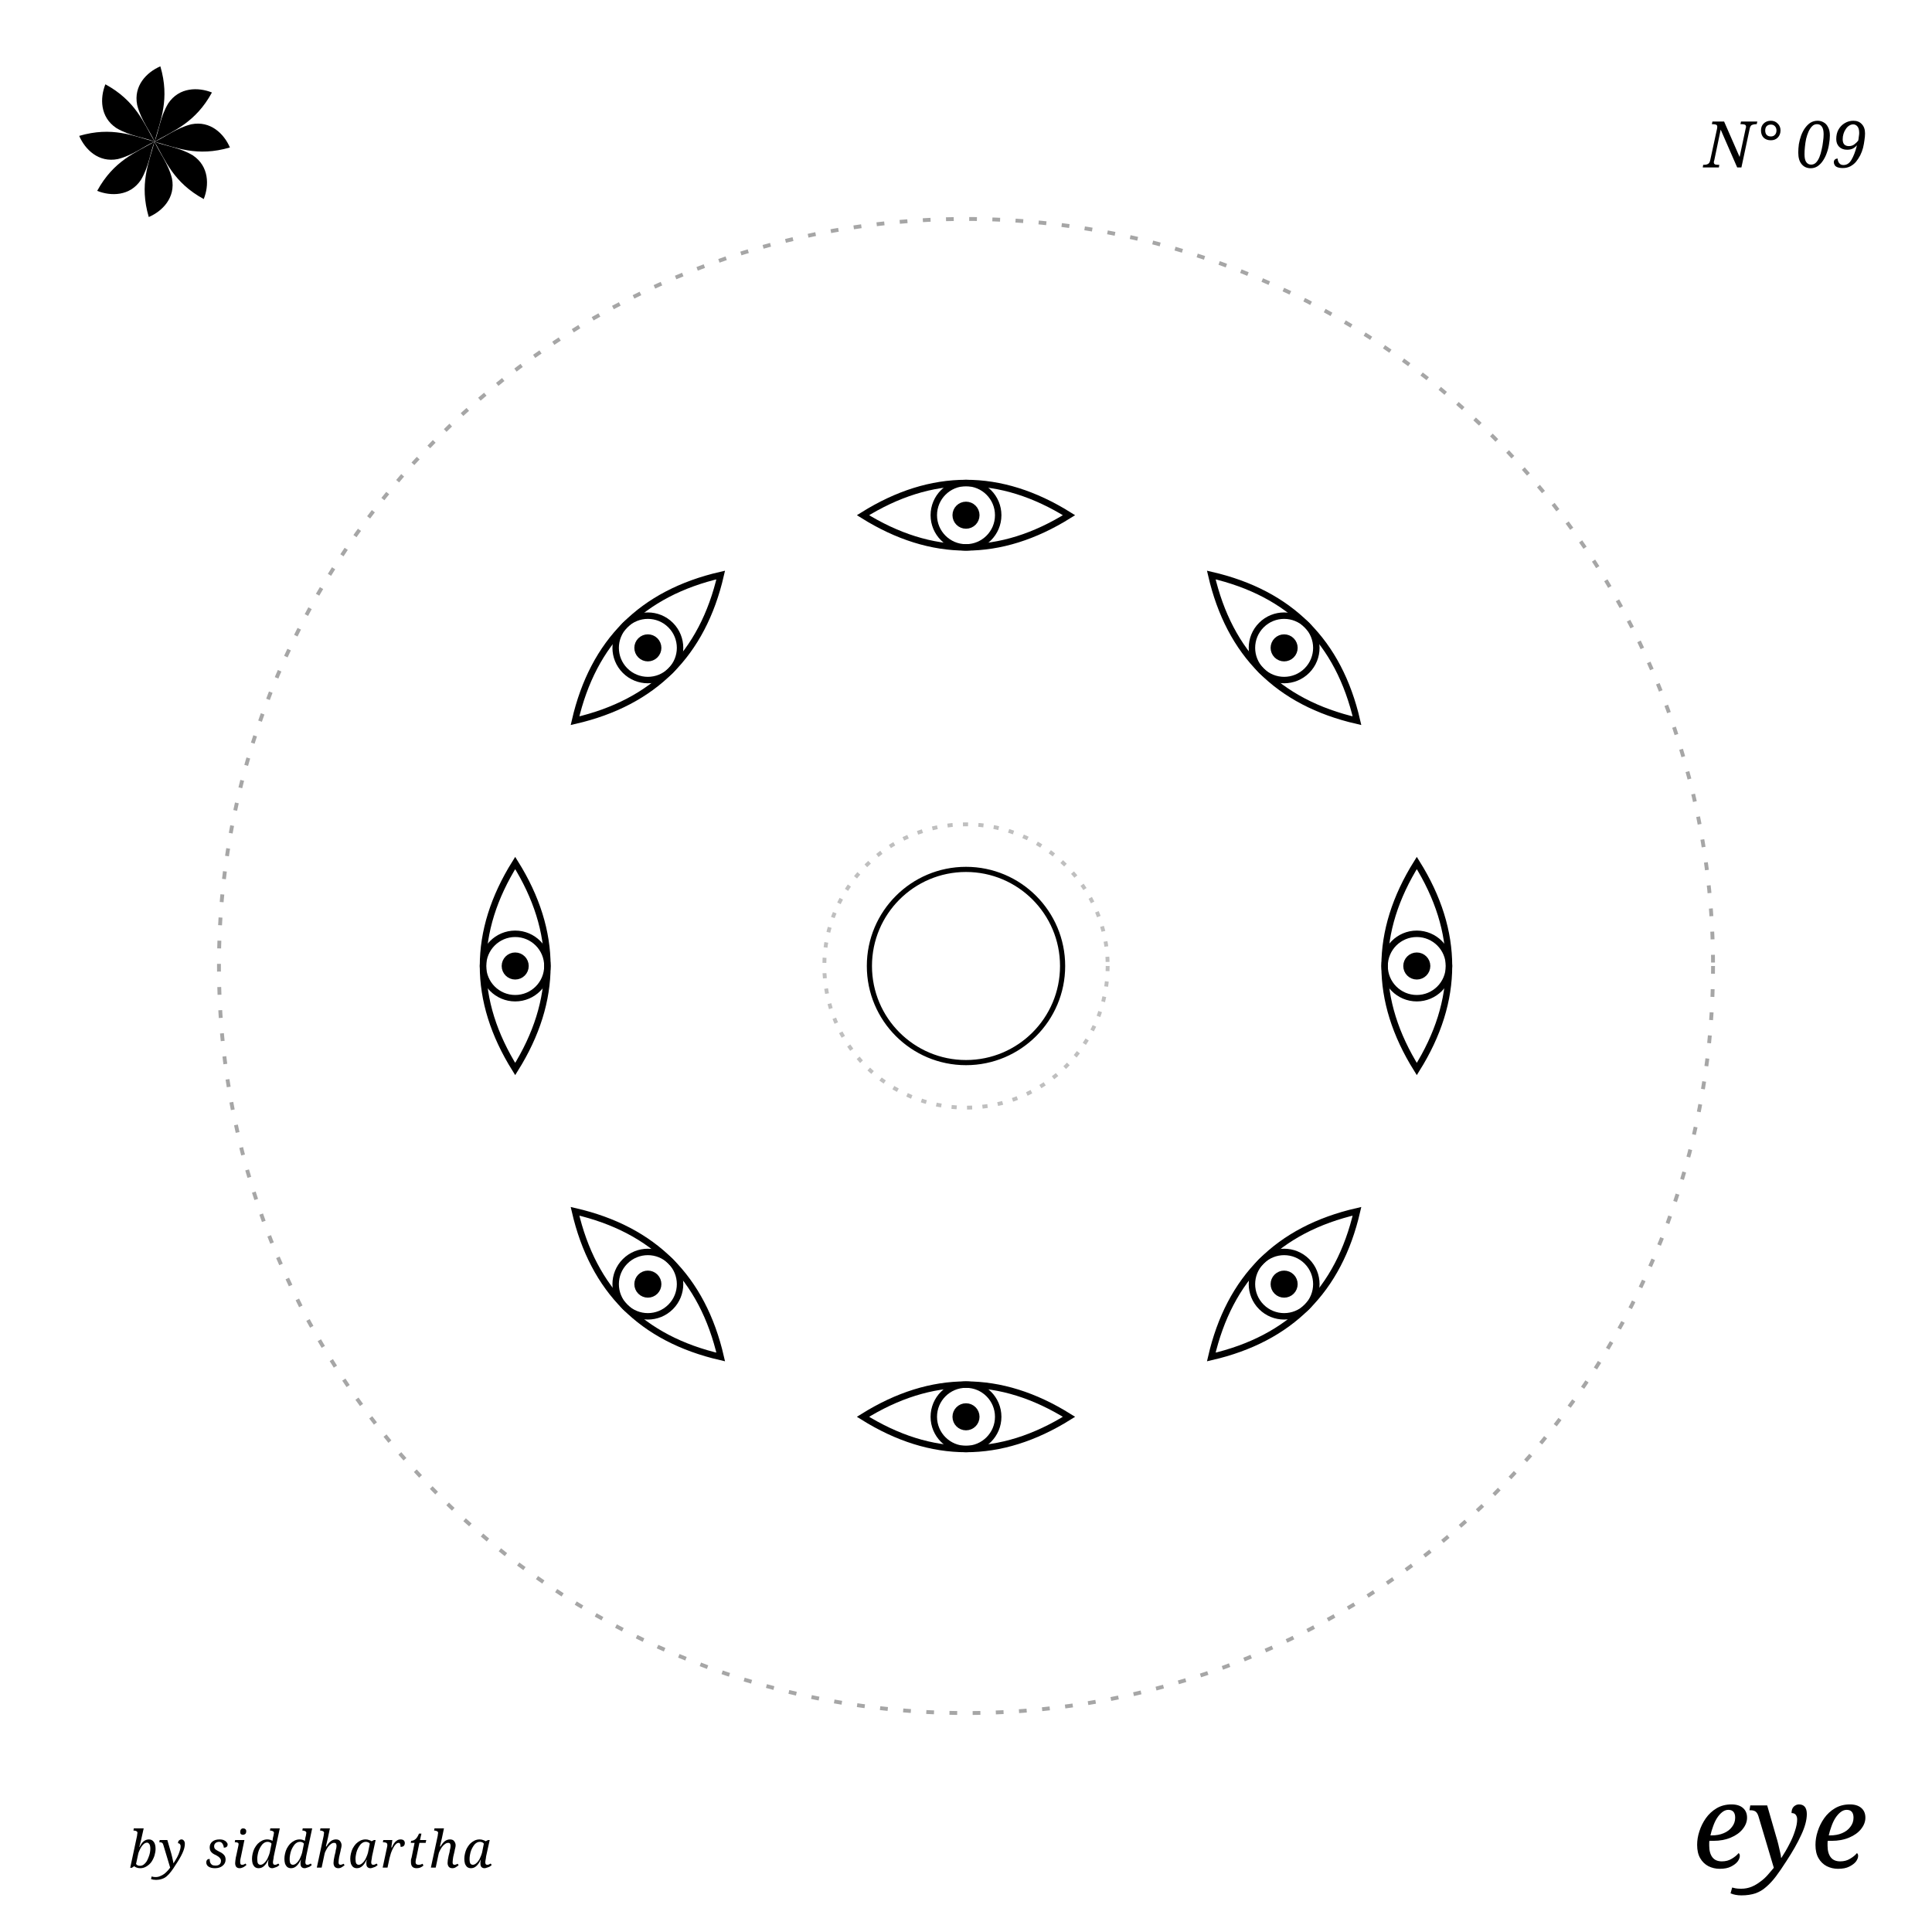
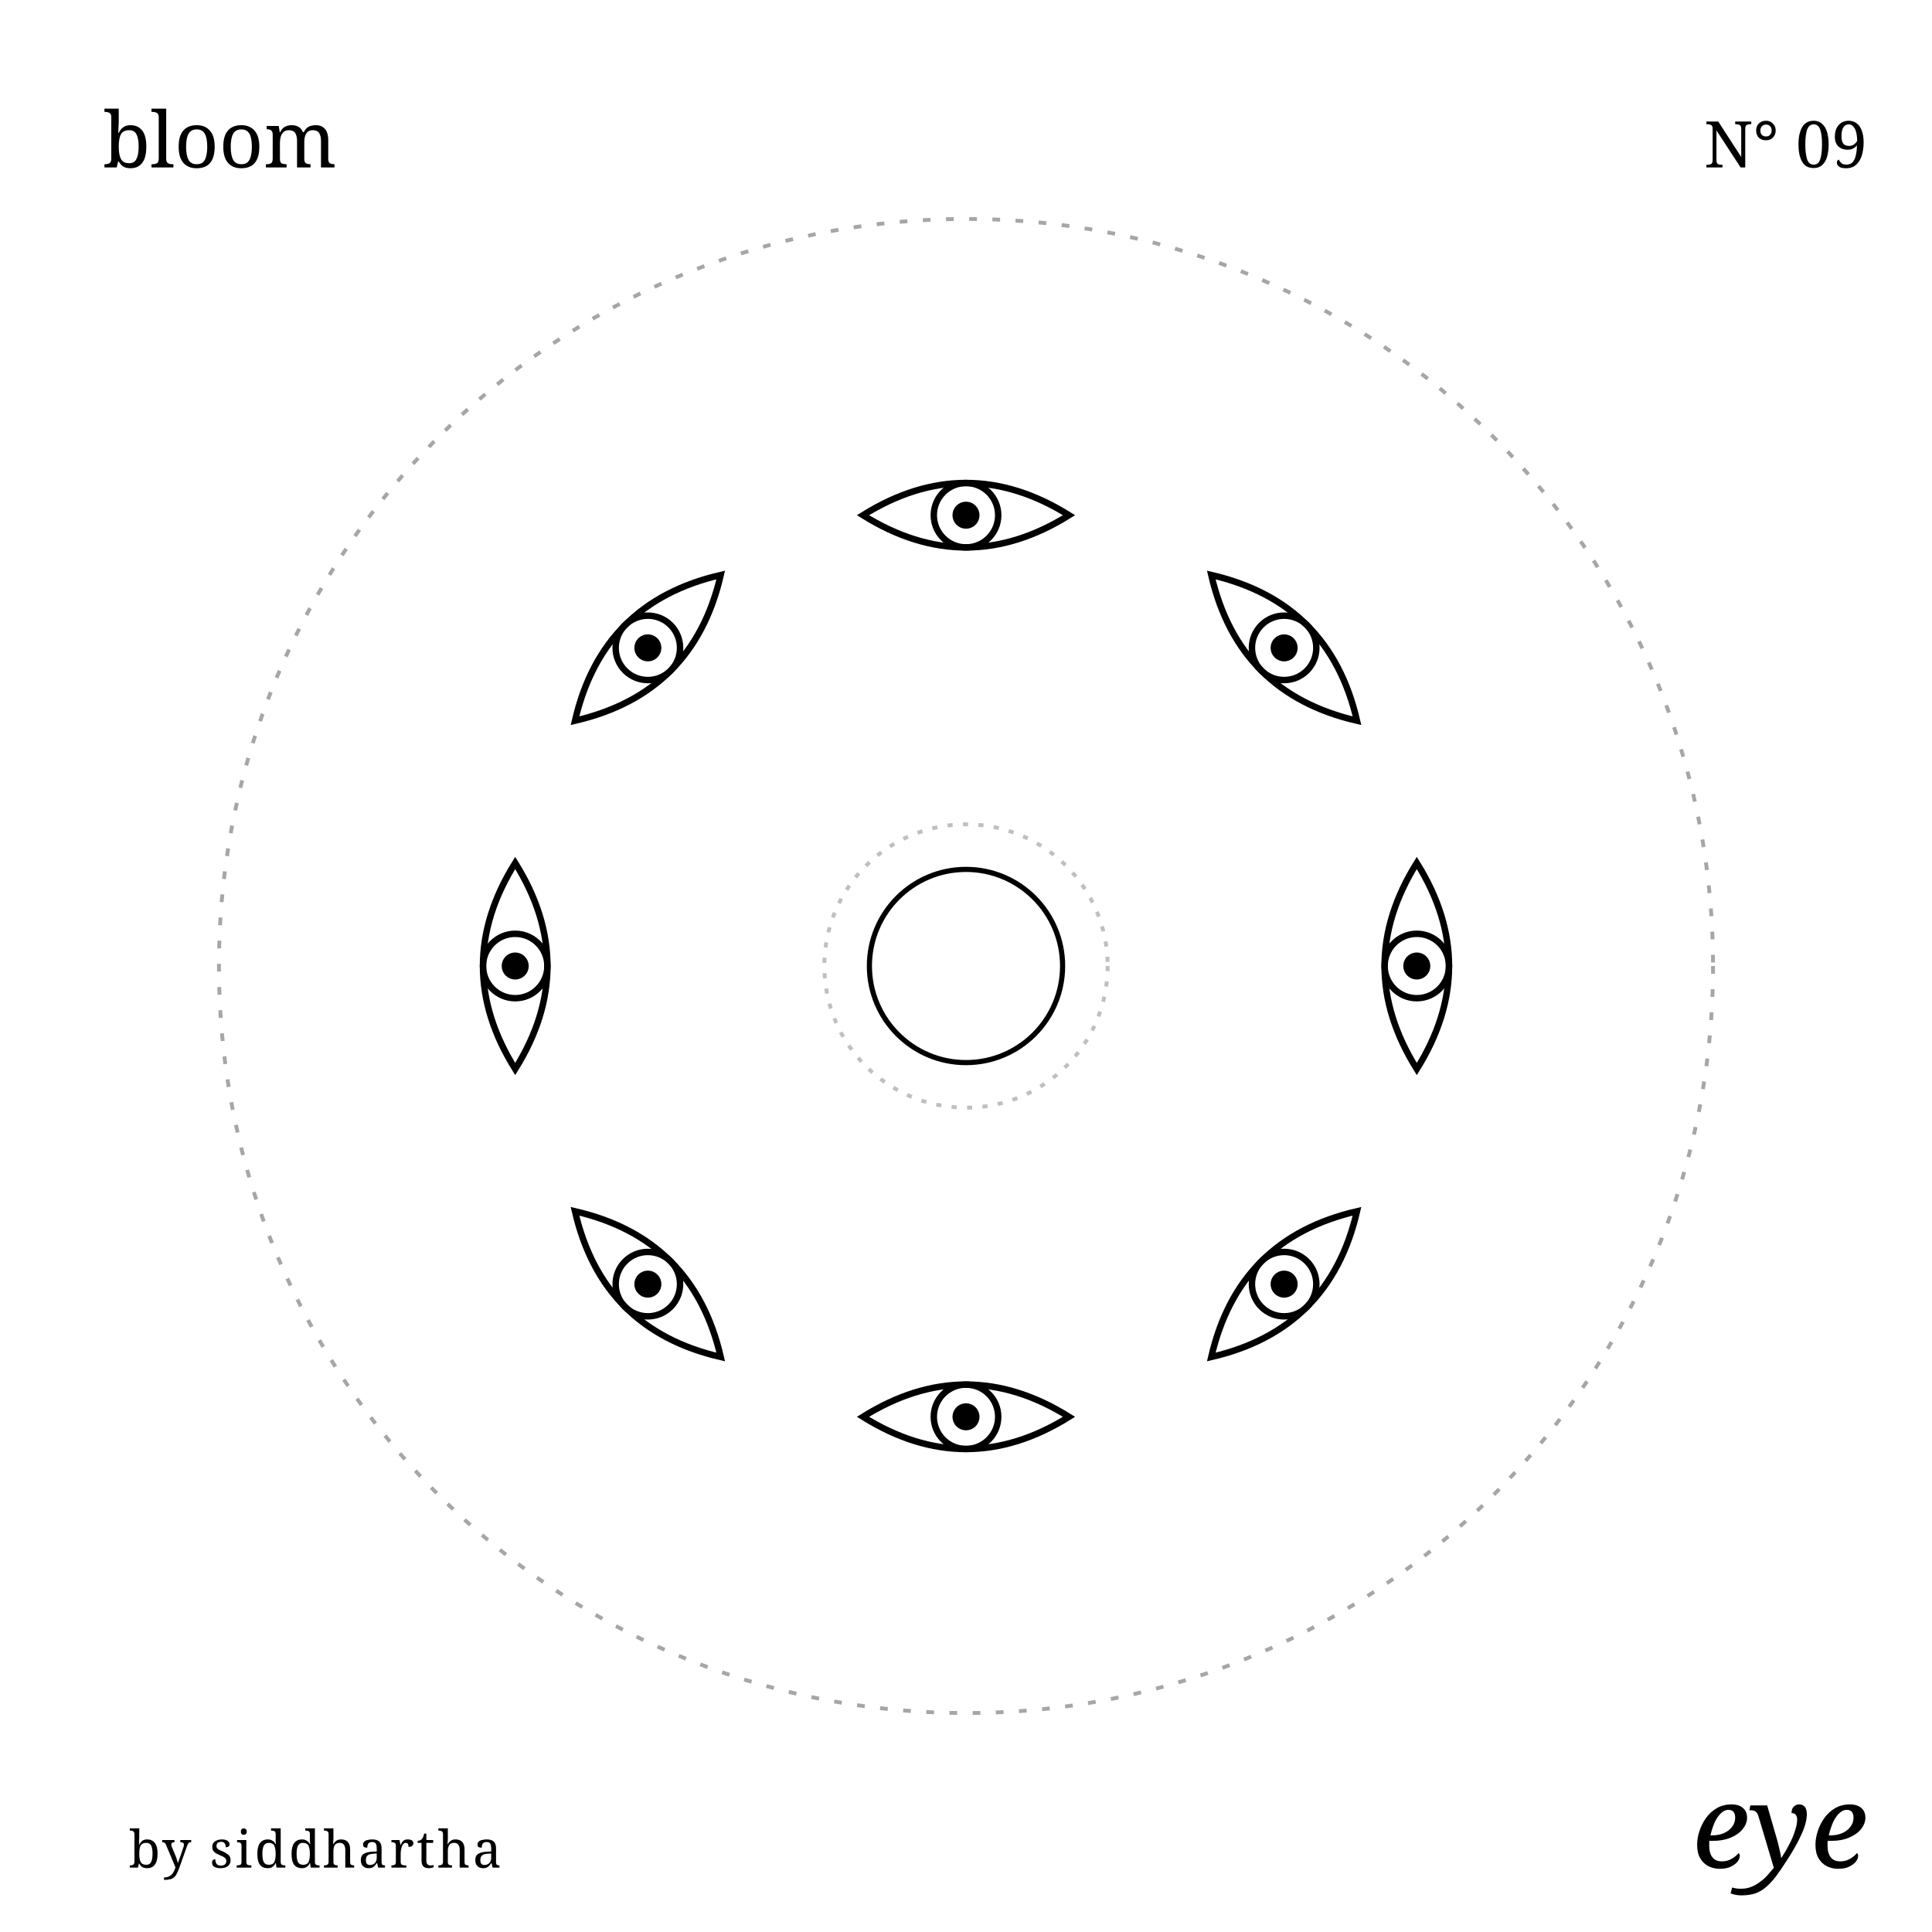
<svg xmlns="http://www.w3.org/2000/svg" viewBox="-75 -75 150 150" width="600" height="600">
  <circle r="58" fill="none" stroke="#000" stroke-width="0.3" stroke-dasharray="0.6,1.2" opacity="0.35" />
  <circle r="7.5" fill="none" stroke="#000" stroke-width="0.4" />
  <circle r="11" fill="none" stroke="#000" stroke-width="0.3" stroke-dasharray="0.4,0.8" opacity="0.25" />
  <g fill="none" stroke="#000" stroke-width="0.5">
    <g transform="translate(35.0 0.0) rotate(90)">
      <path d="M -8,0 Q 0,-5 8,0 Q 0,5 -8,0 Z" />
      <circle r="2.5" />
      <circle r="0.8" fill="#000" />
    </g>
    <g transform="translate(24.7 24.7) rotate(135)">
      <path d="M -8,0 Q 0,-5 8,0 Q 0,5 -8,0 Z" />
      <circle r="2.5" />
      <circle r="0.8" fill="#000" />
    </g>
    <g transform="translate(0.0 35.0) rotate(180)">
      <path d="M -8,0 Q 0,-5 8,0 Q 0,5 -8,0 Z" />
      <circle r="2.5" />
      <circle r="0.8" fill="#000" />
    </g>
    <g transform="translate(-24.7 24.7) rotate(225)">
      <path d="M -8,0 Q 0,-5 8,0 Q 0,5 -8,0 Z" />
      <circle r="2.5" />
      <circle r="0.8" fill="#000" />
    </g>
    <g transform="translate(-35.0 0.0) rotate(270)">
      <path d="M -8,0 Q 0,-5 8,0 Q 0,5 -8,0 Z" />
      <circle r="2.5" />
      <circle r="0.8" fill="#000" />
    </g>
    <g transform="translate(-24.7 -24.7) rotate(315)">
      <path d="M -8,0 Q 0,-5 8,0 Q 0,5 -8,0 Z" />
      <circle r="2.5" />
      <circle r="0.8" fill="#000" />
    </g>
    <g transform="translate(-0.0 -35.0) rotate(360)">
      <path d="M -8,0 Q 0,-5 8,0 Q 0,5 -8,0 Z" />
      <circle r="2.5" />
      <circle r="0.8" fill="#000" />
    </g>
    <g transform="translate(24.7 -24.7) rotate(405)">
      <path d="M -8,0 Q 0,-5 8,0 Q 0,5 -8,0 Z" />
      <circle r="2.5" />
      <circle r="0.8" fill="#000" />
    </g>
  </g>
-   <g transform="translate(-63 -64) scale(0.075)">
-     <path d="M 0,0 C 6,-22 16,-44 6,-78 C -8,-72 -22,-58 -18,-38 C -14,-22 -4,-10 0,0 Z" fill="#000" transform="rotate(0)" />
-     <path d="M 0,0 C 6,-22 16,-44 6,-78 C -8,-72 -22,-58 -18,-38 C -14,-22 -4,-10 0,0 Z" fill="#000" transform="rotate(45)" />
-     <path d="M 0,0 C 6,-22 16,-44 6,-78 C -8,-72 -22,-58 -18,-38 C -14,-22 -4,-10 0,0 Z" fill="#000" transform="rotate(90)" />
-     <path d="M 0,0 C 6,-22 16,-44 6,-78 C -8,-72 -22,-58 -18,-38 C -14,-22 -4,-10 0,0 Z" fill="#000" transform="rotate(135)" />
-     <path d="M 0,0 C 6,-22 16,-44 6,-78 C -8,-72 -22,-58 -18,-38 C -14,-22 -4,-10 0,0 Z" fill="#000" transform="rotate(180)" />
-     <path d="M 0,0 C 6,-22 16,-44 6,-78 C -8,-72 -22,-58 -18,-38 C -14,-22 -4,-10 0,0 Z" fill="#000" transform="rotate(225)" />
-     <path d="M 0,0 C 6,-22 16,-44 6,-78 C -8,-72 -22,-58 -18,-38 C -14,-22 -4,-10 0,0 Z" fill="#000" transform="rotate(270)" />
-     <path d="M 0,0 C 6,-22 16,-44 6,-78 C -8,-72 -22,-58 -18,-38 C -14,-22 -4,-10 0,0 Z" fill="#000" transform="rotate(315)" />
-   </g>
-   <text x="70" y="-62" text-anchor="end" font-family="EB Garamond, Georgia, serif" font-style="italic" font-size="5" fill="#000">N° 09</text>
-   <text x="-65" y="70" font-family="EB Garamond, Georgia, serif" font-style="italic" font-size="4" letter-spacing="0.05em" fill="#000">by siddhartha</text>
+   <text x="-67" y="-62" font-family="EB Garamond, Georgia, serif" font-weight="400" font-size="6" fill="#000">bloom</text>
+   <text x="70" y="-62" text-anchor="end" font-family="EB Garamond, Georgia, serif" font-weight="400" font-size="5" fill="#000">N° 09</text>
+   <text x="-65" y="70" font-family="EB Garamond, Georgia, serif" font-weight="400" font-size="4" letter-spacing="0.05em" fill="#000">by siddhartha</text>
  <text x="70" y="70" text-anchor="end" font-family="EB Garamond, Georgia, serif" font-style="italic" font-size="9" fill="#000">eye</text>
</svg>
